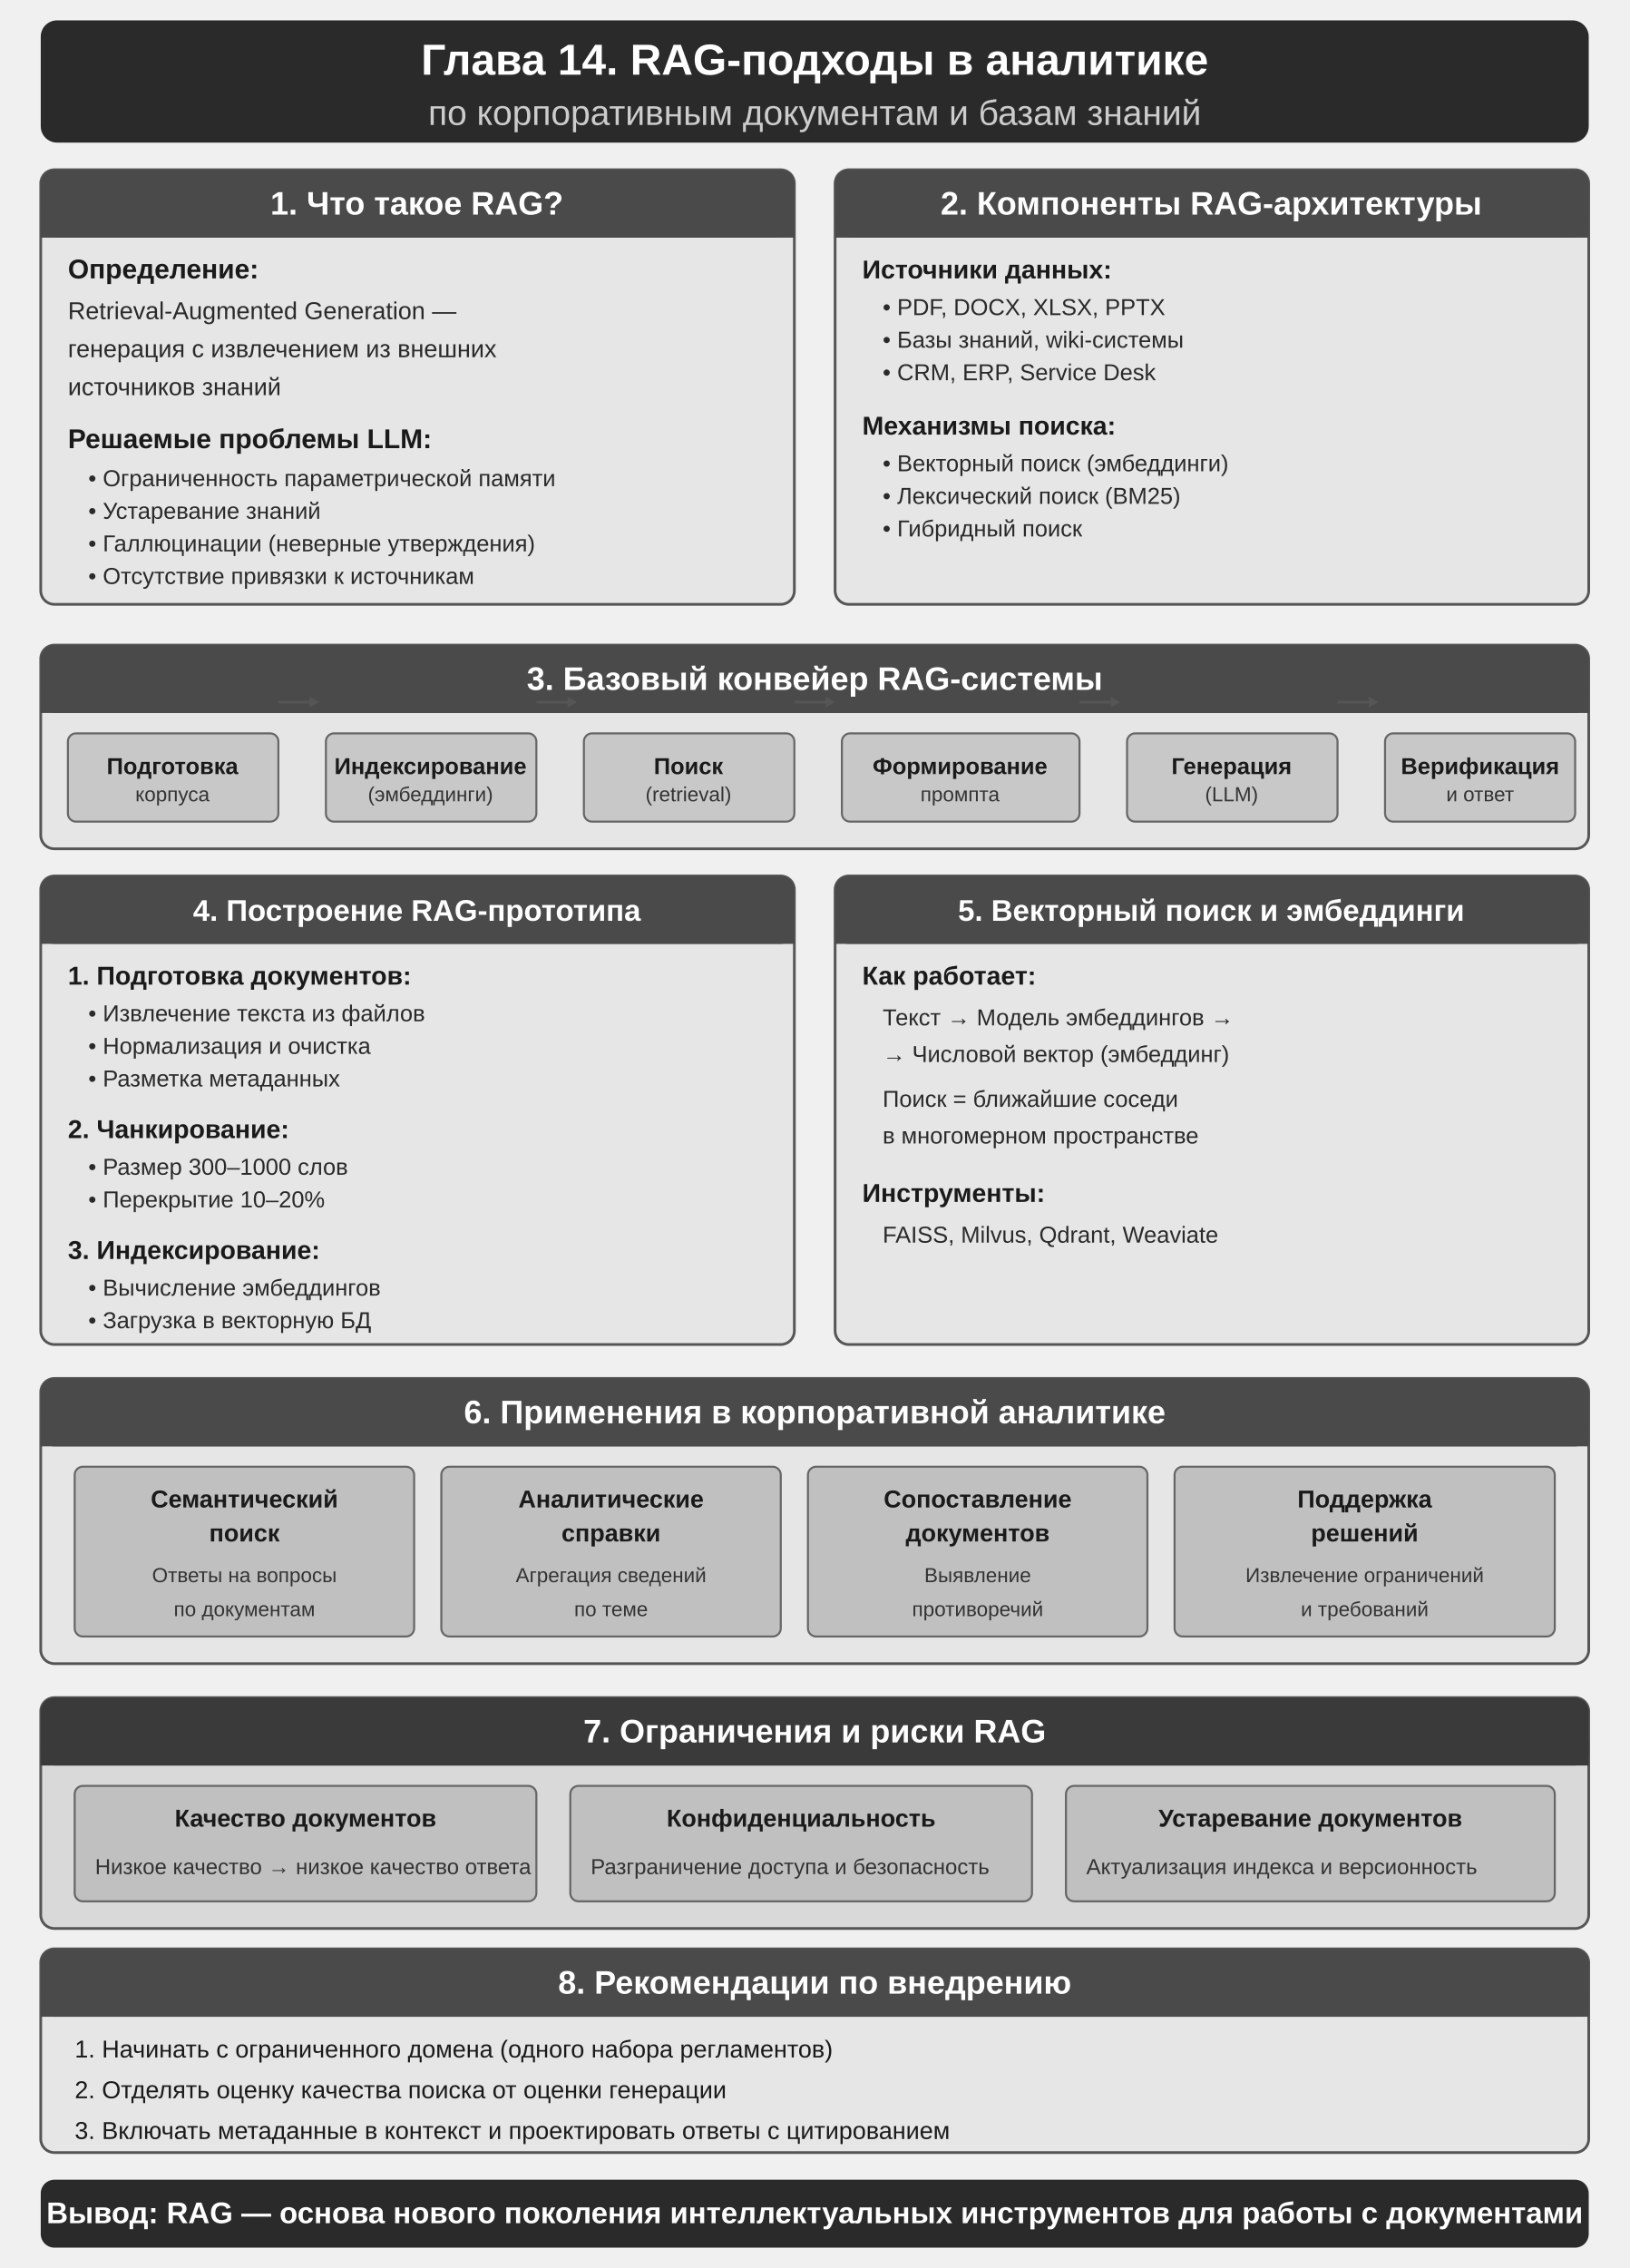
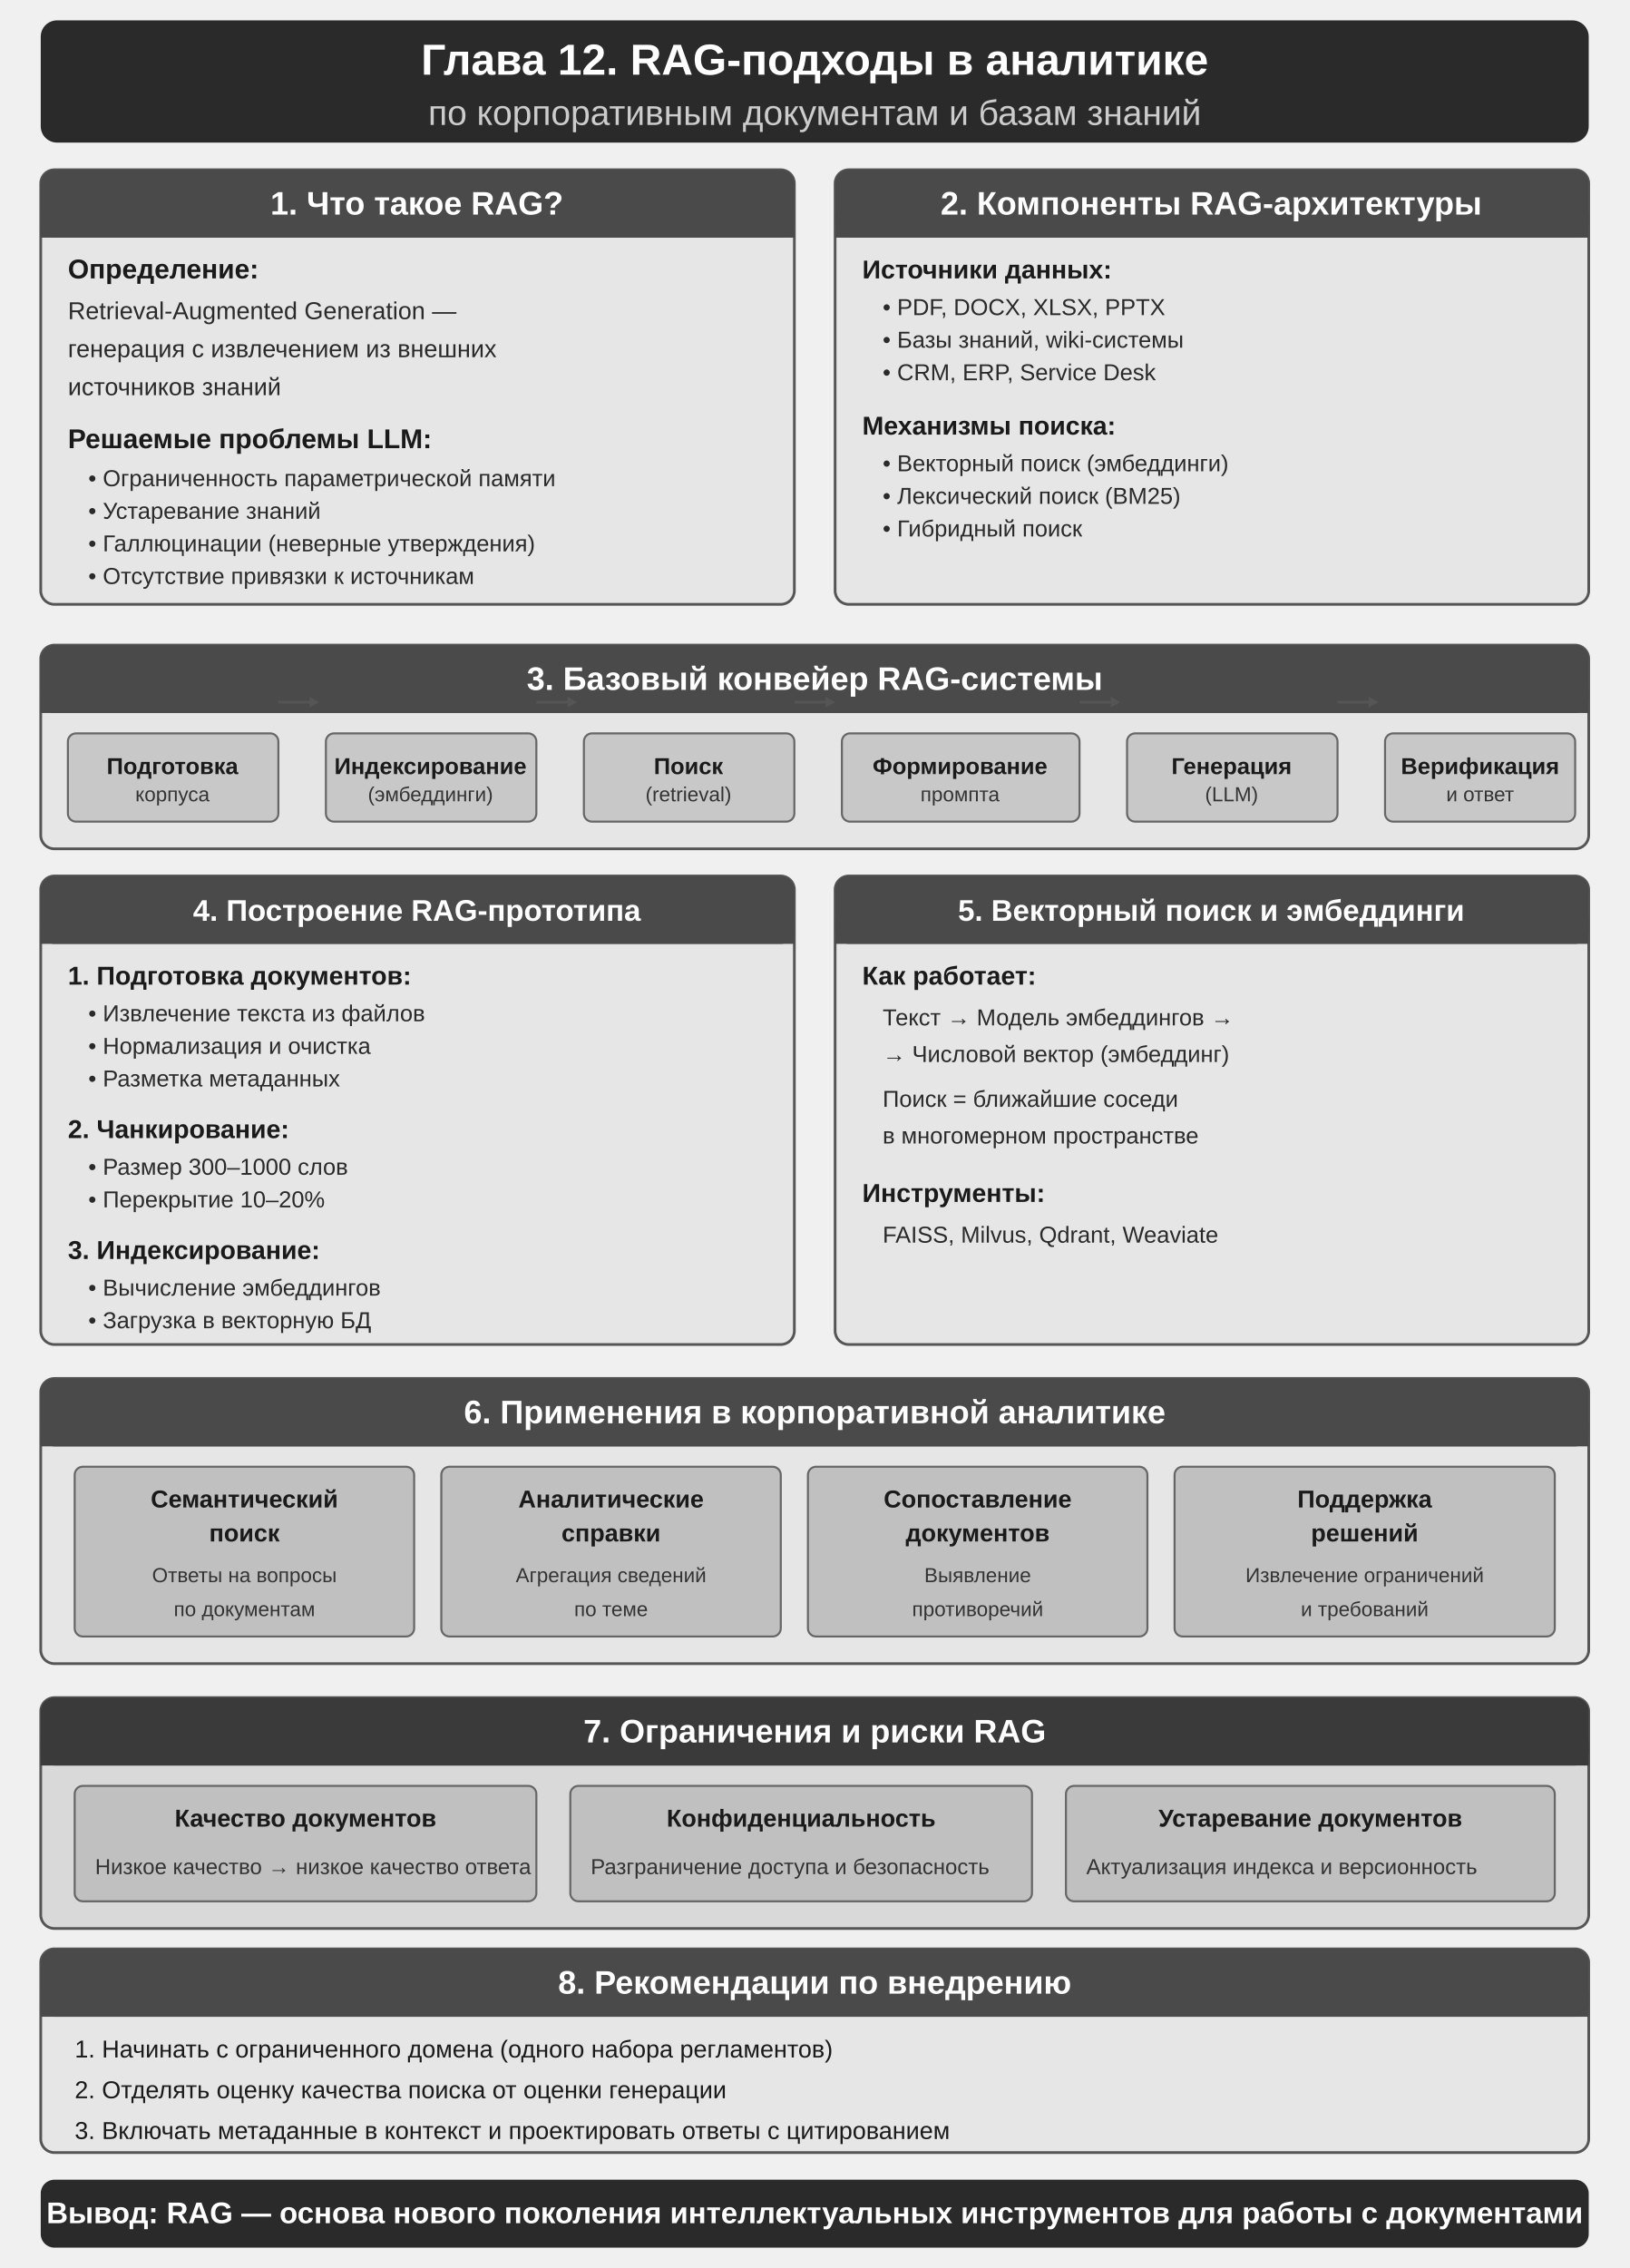
<svg xmlns="http://www.w3.org/2000/svg" viewBox="0 0 1200 1670" font-family="Arial, Helvetica, sans-serif">
  <rect width="1200" height="1670" fill="#f0f0f0" />
-   <a href="https://github.com/sav-cs-gh/AIA/blob/main/chapters/Chapter14.md#sect0">
+   <a href="https://github.com/sav-cs-gh/AIA/blob/main/chapters/Chapter12.md#sect0">
    <rect x="30" y="15" width="1140" height="90" rx="12" fill="#2a2a2a" />
-     <text x="600" y="55" text-anchor="middle" font-size="32" font-weight="bold" fill="#ffffff">Глава 14. RAG-подходы в аналитике</text>
+     <text x="600" y="55" text-anchor="middle" font-size="32" font-weight="bold" fill="#ffffff">Глава 12. RAG-подходы в аналитике</text>
    <text x="600" y="92" text-anchor="middle" font-size="26" fill="#cccccc">по корпоративным документам и базам знаний</text>
  </a>
-   <a href="https://github.com/sav-cs-gh/AIA/blob/main/chapters/Chapter14.md#sect1">
+   <a href="https://github.com/sav-cs-gh/AIA/blob/main/chapters/Chapter12.md#sect1">
    <rect x="30" y="125" width="555" height="320" rx="10" fill="#e6e6e6" stroke="#555" stroke-width="2" />
    <rect x="30" y="125" width="555" height="50" rx="10" fill="#4a4a4a" />
    <rect x="30" y="157" width="555" height="18" fill="#4a4a4a" />
    <text x="307" y="158" text-anchor="middle" font-size="24" font-weight="bold" fill="#ffffff">1. Что такое RAG?</text>
  </a>
  <text x="50" y="205" font-size="20" font-weight="bold" fill="#1a1a1a">Определение:</text>
  <text x="50" y="235" font-size="18" fill="#2a2a2a">Retrieval-Augmented Generation —</text>
  <text x="50" y="263" font-size="18" fill="#2a2a2a">генерация с извлечением из внешних</text>
  <text x="50" y="291" font-size="18" fill="#2a2a2a">источников знаний</text>
  <text x="50" y="330" font-size="20" font-weight="bold" fill="#1a1a1a">Решаемые проблемы LLM:</text>
  <text x="65" y="358" font-size="17" fill="#2a2a2a">• Ограниченность параметрической памяти</text>
  <text x="65" y="382" font-size="17" fill="#2a2a2a">• Устаревание знаний</text>
  <text x="65" y="406" font-size="17" fill="#2a2a2a">• Галлюцинации (неверные утверждения)</text>
  <text x="65" y="430" font-size="17" fill="#2a2a2a">• Отсутствие привязки к источникам</text>
-   <a href="https://github.com/sav-cs-gh/AIA/blob/main/chapters/Chapter14.md#sect2">
+   <a href="https://github.com/sav-cs-gh/AIA/blob/main/chapters/Chapter12.md#sect2">
    <rect x="615" y="125" width="555" height="320" rx="10" fill="#e6e6e6" stroke="#555" stroke-width="2" />
    <rect x="615" y="125" width="555" height="50" rx="10" fill="#4a4a4a" />
    <rect x="615" y="157" width="555" height="18" fill="#4a4a4a" />
    <text x="892" y="158" text-anchor="middle" font-size="24" font-weight="bold" fill="#ffffff">2. Компоненты RAG-архитектуры</text>
  </a>
-   <a href="https://github.com/sav-cs-gh/AIA/blob/main/chapters/Chapter14.md#sect2.1">
+   <a href="https://github.com/sav-cs-gh/AIA/blob/main/chapters/Chapter12.md#sect2.1">
    <text x="635" y="205" font-size="19" font-weight="bold" fill="#1a1a1a">Источники данных:</text>
  </a>
  <text x="650" y="232" font-size="17" fill="#2a2a2a">• PDF, DOCX, XLSX, PPTX</text>
  <text x="650" y="256" font-size="17" fill="#2a2a2a">• Базы знаний, wiki-системы</text>
  <text x="650" y="280" font-size="17" fill="#2a2a2a">• CRM, ERP, Service Desk</text>
-   <a href="https://github.com/sav-cs-gh/AIA/blob/main/chapters/Chapter14.md#sect2.2">
+   <a href="https://github.com/sav-cs-gh/AIA/blob/main/chapters/Chapter12.md#sect2.2">
    <text x="635" y="320" font-size="19" font-weight="bold" fill="#1a1a1a">Механизмы поиска:</text>
    <text x="650" y="347" font-size="17" fill="#2a2a2a">• Векторный поиск (эмбеддинги)</text>
    <text x="650" y="371" font-size="17" fill="#2a2a2a">• Лексический поиск (BM25)</text>
    <text x="650" y="395" font-size="17" fill="#2a2a2a">• Гибридный поиск</text>
  </a>
-   <a href="https://github.com/sav-cs-gh/AIA/blob/main/chapters/Chapter14.md#sect3">
+   <a href="https://github.com/sav-cs-gh/AIA/blob/main/chapters/Chapter12.md#sect3">
    <rect x="30" y="475" width="1140" height="150" rx="10" fill="#e6e6e6" stroke="#555" stroke-width="2" />
    <rect x="30" y="475" width="1140" height="50" rx="10" fill="#4a4a4a" />
    <rect x="30" y="507" width="1140" height="18" fill="#4a4a4a" />
    <text x="600" y="508" text-anchor="middle" font-size="24" font-weight="bold" fill="#ffffff">3. Базовый конвейер RAG-системы</text>
  </a>
-   <a href="https://github.com/sav-cs-gh/AIA/blob/main/chapters/Chapter14.md#sect3.1">
+   <a href="https://github.com/sav-cs-gh/AIA/blob/main/chapters/Chapter12.md#sect3.1">
    <rect x="50" y="540" width="155" height="65" rx="6" fill="#c8c8c8" stroke="#666" stroke-width="1.5" />
    <text x="127" y="570" text-anchor="middle" font-size="17" font-weight="bold" fill="#1a1a1a">Подготовка</text>
    <text x="127" y="590" text-anchor="middle" font-size="15" fill="#333">корпуса</text>
  </a>
  <line x1="205" y1="517" x2="230" y2="517" stroke="#555" stroke-width="2" />
  <polygon points="235,517 228,513 228,521" fill="#555" />
-   <a href="https://github.com/sav-cs-gh/AIA/blob/main/chapters/Chapter14.md#sect3.2">
+   <a href="https://github.com/sav-cs-gh/AIA/blob/main/chapters/Chapter12.md#sect3.2">
    <rect x="240" y="540" width="155" height="65" rx="6" fill="#c8c8c8" stroke="#666" stroke-width="1.5" />
    <text x="317" y="570" text-anchor="middle" font-size="17" font-weight="bold" fill="#1a1a1a">Индексирование</text>
    <text x="317" y="590" text-anchor="middle" font-size="15" fill="#333">(эмбеддинги)</text>
  </a>
  <line x1="395" y1="517" x2="420" y2="517" stroke="#555" stroke-width="2" />
  <polygon points="425,517 418,513 418,521" fill="#555" />
-   <a href="https://github.com/sav-cs-gh/AIA/blob/main/chapters/Chapter14.md#sect3.3">
+   <a href="https://github.com/sav-cs-gh/AIA/blob/main/chapters/Chapter12.md#sect3.3">
    <rect x="430" y="540" width="155" height="65" rx="6" fill="#c8c8c8" stroke="#666" stroke-width="1.5" />
    <text x="507" y="570" text-anchor="middle" font-size="17" font-weight="bold" fill="#1a1a1a">Поиск</text>
    <text x="507" y="590" text-anchor="middle" font-size="15" fill="#333">(retrieval)</text>
  </a>
  <line x1="585" y1="517" x2="610" y2="517" stroke="#555" stroke-width="2" />
  <polygon points="615,517 608,513 608,521" fill="#555" />
-   <a href="https://github.com/sav-cs-gh/AIA/blob/main/chapters/Chapter14.md#sect3.4">
+   <a href="https://github.com/sav-cs-gh/AIA/blob/main/chapters/Chapter12.md#sect3.4">
    <rect x="620" y="540" width="175" height="65" rx="6" fill="#c8c8c8" stroke="#666" stroke-width="1.5" />
    <text x="707" y="570" text-anchor="middle" font-size="17" font-weight="bold" fill="#1a1a1a">Формирование</text>
    <text x="707" y="590" text-anchor="middle" font-size="15" fill="#333">промпта</text>
  </a>
  <line x1="795" y1="517" x2="820" y2="517" stroke="#555" stroke-width="2" />
  <polygon points="825,517 818,513 818,521" fill="#555" />
-   <a href="https://github.com/sav-cs-gh/AIA/blob/main/chapters/Chapter14.md#sect5">
+   <a href="https://github.com/sav-cs-gh/AIA/blob/main/chapters/Chapter12.md#sect5">
    <rect x="830" y="540" width="155" height="65" rx="6" fill="#c8c8c8" stroke="#666" stroke-width="1.5" />
    <text x="907" y="570" text-anchor="middle" font-size="17" font-weight="bold" fill="#1a1a1a">Генерация</text>
    <text x="907" y="590" text-anchor="middle" font-size="15" fill="#333">(LLM)</text>
  </a>
  <line x1="985" y1="517" x2="1010" y2="517" stroke="#555" stroke-width="2" />
  <polygon points="1015,517 1008,513 1008,521" fill="#555" />
-   <a href="https://github.com/sav-cs-gh/AIA/blob/main/chapters/Chapter14.md#sect3.6">
+   <a href="https://github.com/sav-cs-gh/AIA/blob/main/chapters/Chapter12.md#sect3.6">
    <rect x="1020" y="540" width="140" height="65" rx="6" fill="#c8c8c8" stroke="#666" stroke-width="1.5" />
    <text x="1090" y="570" text-anchor="middle" font-size="17" font-weight="bold" fill="#1a1a1a">Верификация</text>
    <text x="1090" y="590" text-anchor="middle" font-size="15" fill="#333">и ответ</text>
  </a>
-   <a href="https://github.com/sav-cs-gh/AIA/blob/main/chapters/Chapter14.md#sect5">
+   <a href="https://github.com/sav-cs-gh/AIA/blob/main/chapters/Chapter12.md#sect5">
    <rect x="30" y="645" width="555" height="345" rx="10" fill="#e6e6e6" stroke="#555" stroke-width="2" />
    <rect x="30" y="645" width="555" height="50" rx="10" fill="#4a4a4a" />
    <rect x="30" y="677" width="555" height="18" fill="#4a4a4a" />
    <text x="307" y="678" text-anchor="middle" font-size="22" font-weight="bold" fill="#ffffff">4. Построение RAG-прототипа</text>
  </a>
-   <a href="https://github.com/sav-cs-gh/AIA/blob/main/chapters/Chapter14.md#sect5.1">
+   <a href="https://github.com/sav-cs-gh/AIA/blob/main/chapters/Chapter12.md#sect5.1">
    <text x="50" y="725" font-size="19" font-weight="bold" fill="#1a1a1a">1. Подготовка документов:</text>
  </a>
  <text x="65" y="752" font-size="17" fill="#2a2a2a">• Извлечение текста из файлов</text>
  <text x="65" y="776" font-size="17" fill="#2a2a2a">• Нормализация и очистка</text>
  <text x="65" y="800" font-size="17" fill="#2a2a2a">• Разметка метаданных</text>
-   <a href="https://github.com/sav-cs-gh/AIA/blob/main/chapters/Chapter14.md#sect5.2">
+   <a href="https://github.com/sav-cs-gh/AIA/blob/main/chapters/Chapter12.md#sect5.2">
    <text x="50" y="838" font-size="19" font-weight="bold" fill="#1a1a1a">2. Чанкирование:</text>
  </a>
  <text x="65" y="865" font-size="17" fill="#2a2a2a">• Размер 300–1000 слов</text>
  <text x="65" y="889" font-size="17" fill="#2a2a2a">• Перекрытие 10–20%</text>
-   <a href="https://github.com/sav-cs-gh/AIA/blob/main/chapters/Chapter14.md#sect5.3">
+   <a href="https://github.com/sav-cs-gh/AIA/blob/main/chapters/Chapter12.md#sect5.3">
    <text x="50" y="927" font-size="19" font-weight="bold" fill="#1a1a1a">3. Индексирование:</text>
    <text x="65" y="954" font-size="17" fill="#2a2a2a">• Вычисление эмбеддингов</text>
    <text x="65" y="978" font-size="17" fill="#2a2a2a">• Загрузка в векторную БД</text>
  </a>
-   <a href="https://github.com/sav-cs-gh/AIA/blob/main/chapters/Chapter14.md#sect6">
+   <a href="https://github.com/sav-cs-gh/AIA/blob/main/chapters/Chapter12.md#sect6">
    <rect x="615" y="645" width="555" height="345" rx="10" fill="#e6e6e6" stroke="#555" stroke-width="2" />
    <rect x="615" y="645" width="555" height="50" rx="10" fill="#4a4a4a" />
    <rect x="615" y="677" width="555" height="18" fill="#4a4a4a" />
    <text x="892" y="678" text-anchor="middle" font-size="22" font-weight="bold" fill="#ffffff">5. Векторный поиск и эмбеддинги</text>
  </a>
-   <a href="https://github.com/sav-cs-gh/AIA/blob/main/chapters/Chapter14.md#sect6.1">
+   <a href="https://github.com/sav-cs-gh/AIA/blob/main/chapters/Chapter12.md#sect6.1">
    <text x="635" y="725" font-size="19" font-weight="bold" fill="#1a1a1a">Как работает:</text>
  </a>
  <text x="650" y="755" font-size="17" fill="#2a2a2a">Текст → Модель эмбеддингов →</text>
  <text x="650" y="782" font-size="17" fill="#2a2a2a">→ Числовой вектор (эмбеддинг)</text>
  <text x="650" y="815" font-size="17" fill="#2a2a2a">Поиск = ближайшие соседи</text>
  <text x="650" y="842" font-size="17" fill="#2a2a2a">в многомерном пространстве</text>
  <text x="635" y="885" font-size="19" font-weight="bold" fill="#1a1a1a">Инструменты:</text>
  <text x="650" y="915" font-size="17" fill="#2a2a2a">FAISS, Milvus, Qdrant, Weaviate</text>
-   <a href="https://github.com/sav-cs-gh/AIA/blob/main/chapters/Chapter14.md#sect7">
+   <a href="https://github.com/sav-cs-gh/AIA/blob/main/chapters/Chapter12.md#sect7">
    <rect x="30" y="1015" width="1140" height="210" rx="10" fill="#e6e6e6" stroke="#555" stroke-width="2" />
    <rect x="30" y="1015" width="1140" height="50" rx="10" fill="#4a4a4a" />
    <rect x="30" y="1047" width="1140" height="18" fill="#4a4a4a" />
    <text x="600" y="1048" text-anchor="middle" font-size="24" font-weight="bold" fill="#ffffff">6. Применения в корпоративной аналитике</text>
  </a>
-   <a href="https://github.com/sav-cs-gh/AIA/blob/main/chapters/Chapter14.md#sect7.1">
+   <a href="https://github.com/sav-cs-gh/AIA/blob/main/chapters/Chapter12.md#sect7.1">
    <rect x="55" y="1080" width="250" height="125" rx="6" fill="#c0c0c0" stroke="#666" stroke-width="1.5" />
    <text x="180" y="1110" text-anchor="middle" font-size="18" font-weight="bold" fill="#1a1a1a">Семантический</text>
    <text x="180" y="1135" text-anchor="middle" font-size="18" font-weight="bold" fill="#1a1a1a">поиск</text>
  </a>
  <text x="180" y="1165" text-anchor="middle" font-size="15" fill="#333">Ответы на вопросы</text>
  <text x="180" y="1190" text-anchor="middle" font-size="15" fill="#333">по документам</text>
-   <a href="https://github.com/sav-cs-gh/AIA/blob/main/chapters/Chapter14.md#sect7.2">
+   <a href="https://github.com/sav-cs-gh/AIA/blob/main/chapters/Chapter12.md#sect7.2">
    <rect x="325" y="1080" width="250" height="125" rx="6" fill="#c0c0c0" stroke="#666" stroke-width="1.5" />
    <text x="450" y="1110" text-anchor="middle" font-size="18" font-weight="bold" fill="#1a1a1a">Аналитические</text>
    <text x="450" y="1135" text-anchor="middle" font-size="18" font-weight="bold" fill="#1a1a1a">справки</text>
  </a>
  <text x="450" y="1165" text-anchor="middle" font-size="15" fill="#333">Агрегация сведений</text>
  <text x="450" y="1190" text-anchor="middle" font-size="15" fill="#333">по теме</text>
-   <a href="https://github.com/sav-cs-gh/AIA/blob/main/chapters/Chapter14.md#sect7.3">
+   <a href="https://github.com/sav-cs-gh/AIA/blob/main/chapters/Chapter12.md#sect7.3">
    <rect x="595" y="1080" width="250" height="125" rx="6" fill="#c0c0c0" stroke="#666" stroke-width="1.5" />
    <text x="720" y="1110" text-anchor="middle" font-size="18" font-weight="bold" fill="#1a1a1a">Сопоставление</text>
    <text x="720" y="1135" text-anchor="middle" font-size="18" font-weight="bold" fill="#1a1a1a">документов</text>
  </a>
  <text x="720" y="1165" text-anchor="middle" font-size="15" fill="#333">Выявление</text>
  <text x="720" y="1190" text-anchor="middle" font-size="15" fill="#333">противоречий</text>
-   <a href="https://github.com/sav-cs-gh/AIA/blob/main/chapters/Chapter14.md#sect7.4">
+   <a href="https://github.com/sav-cs-gh/AIA/blob/main/chapters/Chapter12.md#sect7.4">
    <rect x="865" y="1080" width="280" height="125" rx="6" fill="#c0c0c0" stroke="#666" stroke-width="1.5" />
    <text x="1005" y="1110" text-anchor="middle" font-size="18" font-weight="bold" fill="#1a1a1a">Поддержка</text>
    <text x="1005" y="1135" text-anchor="middle" font-size="18" font-weight="bold" fill="#1a1a1a">решений</text>
  </a>
  <text x="1005" y="1165" text-anchor="middle" font-size="15" fill="#333">Извлечение ограничений</text>
  <text x="1005" y="1190" text-anchor="middle" font-size="15" fill="#333">и требований</text>
-   <a href="https://github.com/sav-cs-gh/AIA/blob/main/chapters/Chapter14.md#sect8">
+   <a href="https://github.com/sav-cs-gh/AIA/blob/main/chapters/Chapter12.md#sect8">
    <rect x="30" y="1250" width="1140" height="170" rx="10" fill="#d9d9d9" stroke="#555" stroke-width="2" />
    <rect x="30" y="1250" width="1140" height="50" rx="10" fill="#3a3a3a" />
    <rect x="30" y="1282" width="1140" height="18" fill="#3a3a3a" />
    <text x="600" y="1283" text-anchor="middle" font-size="24" font-weight="bold" fill="#ffffff">7. Ограничения и риски RAG</text>
  </a>
  <rect x="55" y="1315" width="340" height="85" rx="6" fill="#c0c0c0" stroke="#666" stroke-width="1.5" />
  <text x="225" y="1345" text-anchor="middle" font-size="18" font-weight="bold" fill="#1a1a1a">Качество документов</text>
  <text x="70" y="1380" font-size="16" fill="#333">Низкое качество → низкое качество ответа</text>
-   <a href="https://github.com/sav-cs-gh/AIA/blob/main/chapters/Chapter14.md#sect8.2">
+   <a href="https://github.com/sav-cs-gh/AIA/blob/main/chapters/Chapter12.md#sect8.2">
    <rect x="420" y="1315" width="340" height="85" rx="6" fill="#c0c0c0" stroke="#666" stroke-width="1.5" />
    <text x="590" y="1345" text-anchor="middle" font-size="18" font-weight="bold" fill="#1a1a1a">Конфиденциальность</text>
    <text x="435" y="1380" font-size="16" fill="#333">Разграничение доступа и безопасность</text>
  </a>
-   <a href="https://github.com/sav-cs-gh/AIA/blob/main/chapters/Chapter14.md#sect8.3">
+   <a href="https://github.com/sav-cs-gh/AIA/blob/main/chapters/Chapter12.md#sect8.3">
    <rect x="785" y="1315" width="360" height="85" rx="6" fill="#c0c0c0" stroke="#666" stroke-width="1.5" />
    <text x="965" y="1345" text-anchor="middle" font-size="18" font-weight="bold" fill="#1a1a1a">Устаревание документов</text>
    <text x="800" y="1380" font-size="16" fill="#333">Актуализация индекса и версионность</text>
  </a>
-   <a href="https://github.com/sav-cs-gh/AIA/blob/main/chapters/Chapter14.md#sect9">
+   <a href="https://github.com/sav-cs-gh/AIA/blob/main/chapters/Chapter12.md#sect9">
    <rect x="30" y="1435" width="1140" height="150" rx="10" fill="#e6e6e6" stroke="#555" stroke-width="2" />
    <rect x="30" y="1435" width="1140" height="50" rx="10" fill="#4a4a4a" />
    <rect x="30" y="1467" width="1140" height="18" fill="#4a4a4a" />
    <text x="600" y="1468" text-anchor="middle" font-size="24" font-weight="bold" fill="#ffffff">8. Рекомендации по внедрению</text>
  </a>
  <text x="55" y="1515" font-size="18" fill="#1a1a1a">1. Начинать с ограниченного домена (одного набора регламентов)</text>
  <text x="55" y="1545" font-size="18" fill="#1a1a1a">2. Отделять оценку качества поиска от оценки генерации</text>
  <text x="55" y="1575" font-size="18" fill="#1a1a1a">3. Включать метаданные в контекст и проектировать ответы с цитированием</text>
-   <a href="https://github.com/sav-cs-gh/AIA/blob/main/chapters/Chapter14.md#sect10">
+   <a href="https://github.com/sav-cs-gh/AIA/blob/main/chapters/Chapter12.md#sect10">
    <rect x="30" y="1605" width="1140" height="50" rx="10" fill="#2a2a2a" />
    <text x="600" y="1637" text-anchor="middle" font-size="22" font-weight="bold" fill="#ffffff">Вывод: RAG — основа нового поколения интеллектуальных инструментов для работы с документами</text>
  </a>
</svg>
